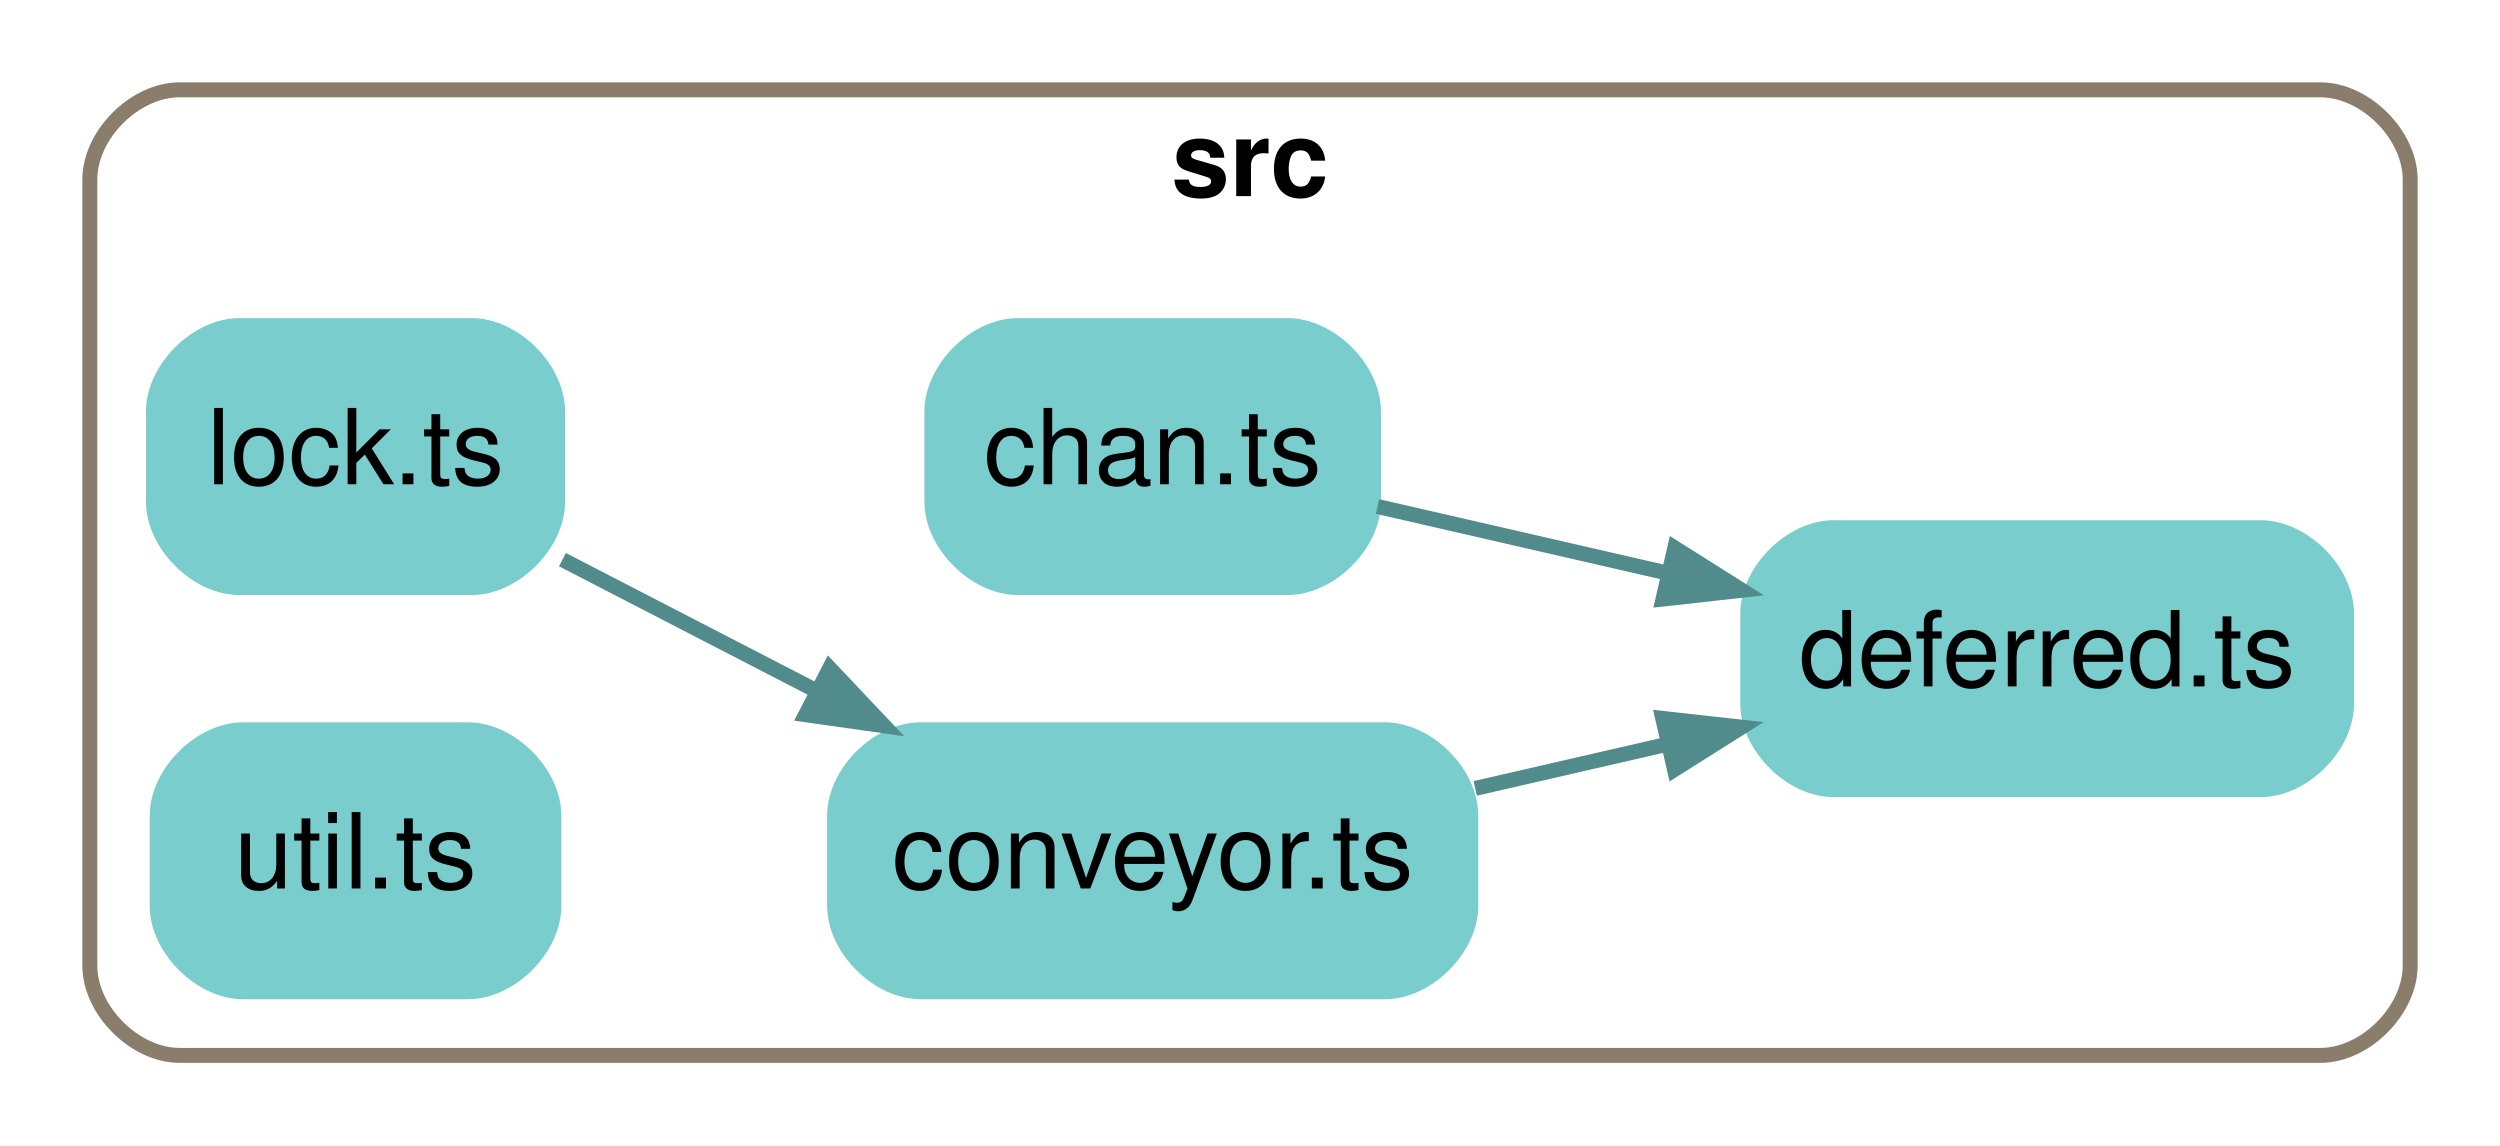
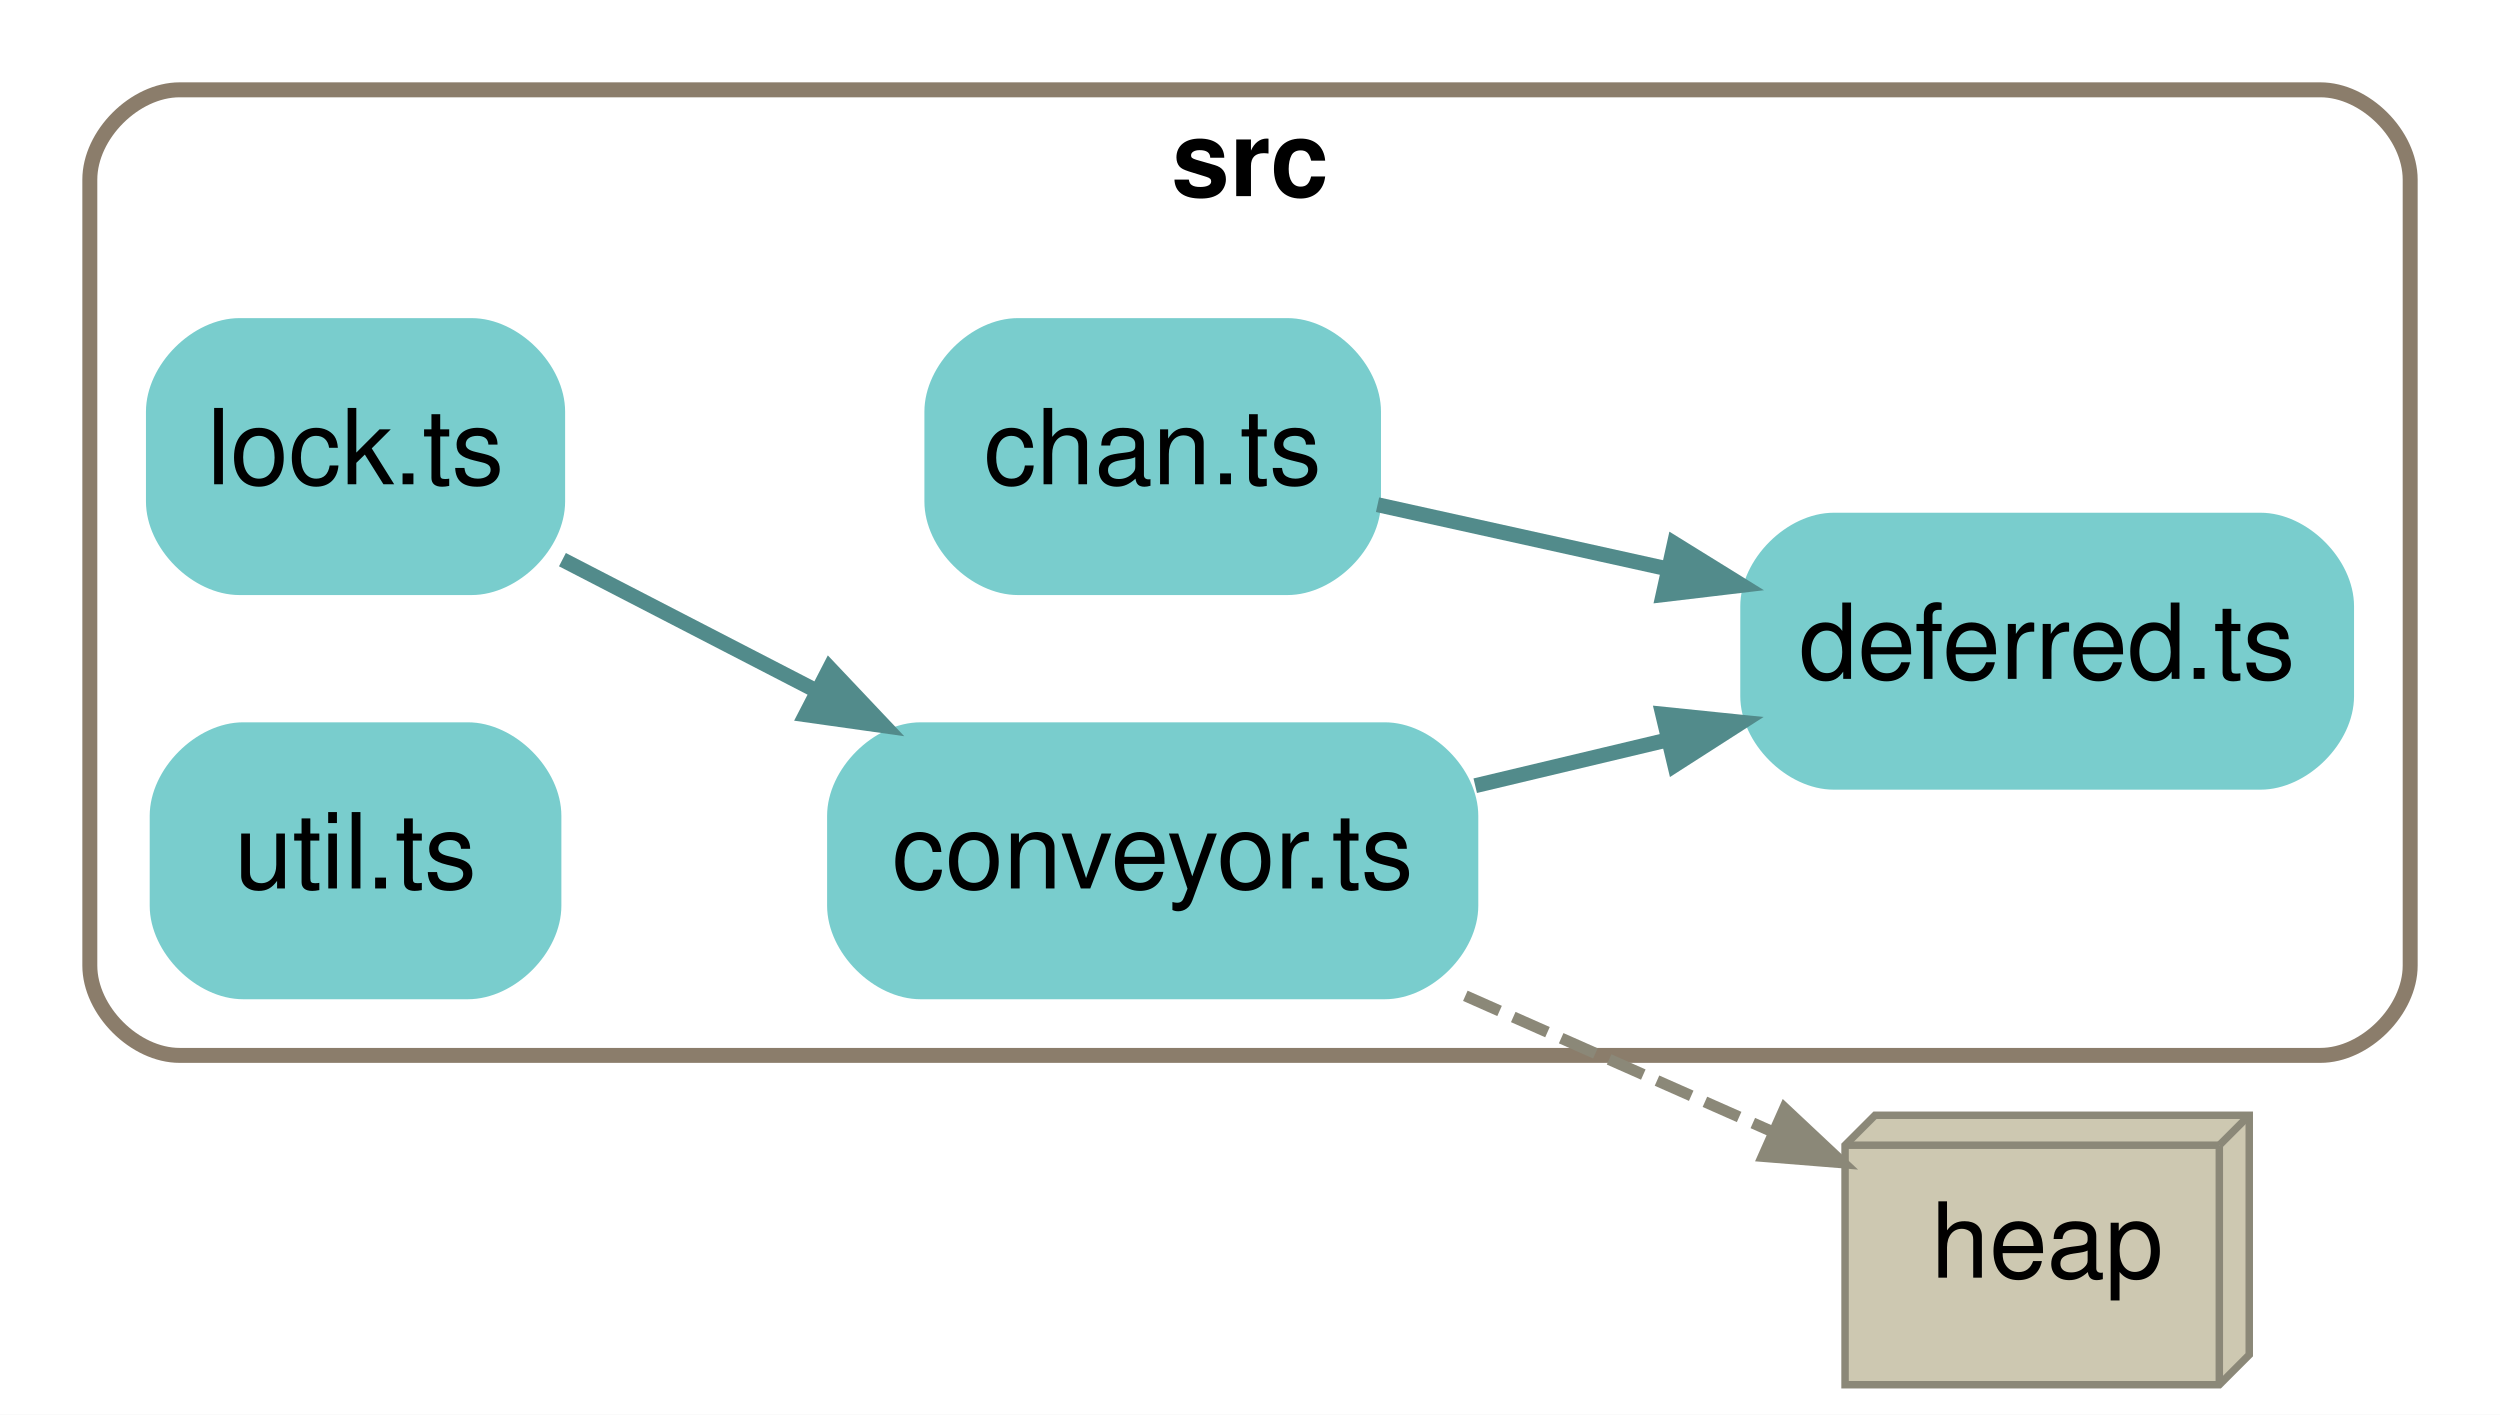
- <svg xmlns="http://www.w3.org/2000/svg" width="334pt" height="153pt" viewBox="0.00 0.00 334.00 153.00">
-   <g id="graph0" class="graph" transform="scale(1 1) rotate(0) translate(4 149)">
-     <polygon fill="white" stroke="transparent" points="-4,4 -4,-149 330,-149 330,4 -4,4" />
+ <svg xmlns="http://www.w3.org/2000/svg" width="334pt" height="189pt" viewBox="0.00 0.00 334.00 189.00">
+   <g id="graph0" class="graph" transform="scale(1 1) rotate(0) translate(4 185)">
+     <polygon fill="white" stroke="transparent" points="-4,4 -4,-185 330,-185 330,4 -4,4" />
    <g id="clust1" class="cluster">
-       <path fill="none" stroke="#8b7d6b" stroke-width="2" d="M20,-8C20,-8 306,-8 306,-8 312,-8 318,-14 318,-20 318,-20 318,-125 318,-125 318,-131 312,-137 306,-137 306,-137 20,-137 20,-137 14,-137 8,-131 8,-125 8,-125 8,-20 8,-20 8,-14 14,-8 20,-8" />
-       <text text-anchor="start" x="152.5" y="-122.8" font-family="Helvetica,sans-Serif" font-weight="bold" font-size="14.00">src</text>
+       <path fill="none" stroke="#8b7d6b" stroke-width="2" d="M20,-44C20,-44 306,-44 306,-44 312,-44 318,-50 318,-56 318,-56 318,-161 318,-161 318,-167 312,-173 306,-173 306,-173 20,-173 20,-173 14,-173 8,-167 8,-161 8,-161 8,-56 8,-56 8,-50 14,-44 20,-44" />
+       <text text-anchor="start" x="152.5" y="-158.8" font-family="Helvetica,sans-Serif" font-weight="bold" font-size="14.00">src</text>
    </g>
    <g id="node1" class="node">
-       <path fill="#79cdcd" stroke="#79cdcd" d="M168,-106C168,-106 132,-106 132,-106 126,-106 120,-100 120,-94 120,-94 120,-82 120,-82 120,-76 126,-70 132,-70 132,-70 168,-70 168,-70 174,-70 180,-76 180,-82 180,-82 180,-94 180,-94 180,-100 174,-106 168,-106" />
-       <text text-anchor="middle" x="150" y="-84.3" font-family="Helvetica,sans-Serif" font-size="14.00">chan.ts</text>
+       <path fill="#79cdcd" stroke="#79cdcd" d="M168,-142C168,-142 132,-142 132,-142 126,-142 120,-136 120,-130 120,-130 120,-118 120,-118 120,-112 126,-106 132,-106 132,-106 168,-106 168,-106 174,-106 180,-112 180,-118 180,-118 180,-130 180,-130 180,-136 174,-142 168,-142" />
+       <text text-anchor="middle" x="150" y="-120.3" font-family="Helvetica,sans-Serif" font-size="14.00">chan.ts</text>
    </g>
    <g id="node3" class="node">
-       <path fill="#79cdcd" stroke="#79cdcd" d="M298,-79C298,-79 241,-79 241,-79 235,-79 229,-73 229,-67 229,-67 229,-55 229,-55 229,-49 235,-43 241,-43 241,-43 298,-43 298,-43 304,-43 310,-49 310,-55 310,-55 310,-67 310,-67 310,-73 304,-79 298,-79" />
-       <text text-anchor="middle" x="269.5" y="-57.3" font-family="Helvetica,sans-Serif" font-size="14.00">deferred.ts</text>
+       <path fill="#79cdcd" stroke="#79cdcd" d="M298,-116C298,-116 241,-116 241,-116 235,-116 229,-110 229,-104 229,-104 229,-92 229,-92 229,-86 235,-80 241,-80 241,-80 298,-80 298,-80 304,-80 310,-86 310,-92 310,-92 310,-104 310,-104 310,-110 304,-116 298,-116" />
+       <text text-anchor="middle" x="269.5" y="-94.3" font-family="Helvetica,sans-Serif" font-size="14.00">deferred.ts</text>
    </g>
    <g id="edge1" class="edge">
-       <path fill="none" stroke="#528b8b" stroke-width="2" d="M180.04,-81.33C191.74,-78.64 205.57,-75.46 218.78,-72.43" />
-       <polygon fill="#528b8b" stroke="#528b8b" stroke-width="2" points="219.75,-75.79 228.71,-70.14 218.18,-68.97 219.75,-75.79" />
+       <path fill="none" stroke="#528b8b" stroke-width="2" d="M180.04,-117.57C191.74,-114.98 205.57,-111.92 218.78,-109" />
+       <polygon fill="#528b8b" stroke="#528b8b" stroke-width="2" points="219.7,-112.38 228.71,-106.8 218.19,-105.55 219.7,-112.38" />
    </g>
    <g id="node2" class="node">
-       <path fill="#79cdcd" stroke="#79cdcd" d="M181,-52C181,-52 119,-52 119,-52 113,-52 107,-46 107,-40 107,-40 107,-28 107,-28 107,-22 113,-16 119,-16 119,-16 181,-16 181,-16 187,-16 193,-22 193,-28 193,-28 193,-40 193,-40 193,-46 187,-52 181,-52" />
-       <text text-anchor="middle" x="150" y="-30.3" font-family="Helvetica,sans-Serif" font-size="14.00">conveyor.ts</text>
+       <path fill="#79cdcd" stroke="#79cdcd" d="M181,-88C181,-88 119,-88 119,-88 113,-88 107,-82 107,-76 107,-76 107,-64 107,-64 107,-58 113,-52 119,-52 119,-52 181,-52 181,-52 187,-52 193,-58 193,-64 193,-64 193,-76 193,-76 193,-82 187,-88 181,-88" />
+       <text text-anchor="middle" x="150" y="-66.3" font-family="Helvetica,sans-Serif" font-size="14.00">conveyor.ts</text>
    </g>
    <g id="edge2" class="edge">
-       <path fill="none" stroke="#528b8b" stroke-width="2" d="M193.09,-43.67C201.42,-45.59 210.24,-47.61 218.79,-49.58" />
-       <polygon fill="#528b8b" stroke="#528b8b" stroke-width="2" points="218.14,-53.02 228.67,-51.85 219.71,-46.2 218.14,-53.02" />
+       <path fill="none" stroke="#528b8b" stroke-width="2" d="M193.09,-80.03C201.42,-82.01 210.24,-84.12 218.79,-86.15" />
+       <polygon fill="#528b8b" stroke="#528b8b" stroke-width="2" points="218.13,-89.59 228.67,-88.51 219.75,-82.79 218.13,-89.59" />
+     </g>
+     <g id="node6" class="node">
+       <polygon fill="#cdc8b1" stroke="#8b8878" points="296.5,-36 246.5,-36 242.5,-32 242.5,0 292.5,0 296.5,-4 296.5,-36" />
+       <polyline fill="none" stroke="#8b8878" points="292.5,-32 242.5,-32 " />
+       <polyline fill="none" stroke="#8b8878" points="292.5,-32 292.5,0 " />
+       <polyline fill="none" stroke="#8b8878" points="292.5,-32 296.5,-36 " />
+       <text text-anchor="middle" x="269.5" y="-14.3" font-family="Helvetica,sans-Serif" font-size="14.00">heap</text>
+     </g>
+     <g id="edge4" class="edge">
+       <path fill="none" stroke="#8b8878" stroke-width="1.5" stroke-dasharray="5,2" d="M191.77,-51.96C205.08,-46.07 219.75,-39.57 232.67,-33.86" />
+       <polygon fill="#8b8878" stroke="#8b8878" stroke-width="1.5" points="234.43,-36.91 242.16,-29.66 231.59,-30.51 234.43,-36.91" />
    </g>
    <g id="node4" class="node">
-       <path fill="#79cdcd" stroke="#79cdcd" d="M59,-106C59,-106 28,-106 28,-106 22,-106 16,-100 16,-94 16,-94 16,-82 16,-82 16,-76 22,-70 28,-70 28,-70 59,-70 59,-70 65,-70 71,-76 71,-82 71,-82 71,-94 71,-94 71,-100 65,-106 59,-106" />
-       <text text-anchor="middle" x="43.5" y="-84.3" font-family="Helvetica,sans-Serif" font-size="14.00">lock.ts</text>
+       <path fill="#79cdcd" stroke="#79cdcd" d="M59,-142C59,-142 28,-142 28,-142 22,-142 16,-136 16,-130 16,-130 16,-118 16,-118 16,-112 22,-106 28,-106 28,-106 59,-106 59,-106 65,-106 71,-112 71,-118 71,-118 71,-130 71,-130 71,-136 65,-142 59,-142" />
+       <text text-anchor="middle" x="43.5" y="-120.3" font-family="Helvetica,sans-Serif" font-size="14.00">lock.ts</text>
    </g>
    <g id="edge3" class="edge">
-       <path fill="none" stroke="#528b8b" stroke-width="2" d="M71.14,-74.23C81.45,-68.91 93.52,-62.67 105.04,-56.72" />
-       <polygon fill="#528b8b" stroke="#528b8b" stroke-width="2" points="106.84,-59.73 114.12,-52.03 103.63,-53.51 106.84,-59.73" />
+       <path fill="none" stroke="#528b8b" stroke-width="2" d="M71.14,-110.23C81.45,-104.91 93.52,-98.67 105.04,-92.72" />
+       <polygon fill="#528b8b" stroke="#528b8b" stroke-width="2" points="106.84,-95.73 114.12,-88.03 103.63,-89.51 106.84,-95.73" />
    </g>
    <g id="node5" class="node">
-       <path fill="#79cdcd" stroke="#79cdcd" d="M58.5,-52C58.5,-52 28.5,-52 28.5,-52 22.5,-52 16.5,-46 16.5,-40 16.5,-40 16.5,-28 16.5,-28 16.5,-22 22.5,-16 28.5,-16 28.5,-16 58.5,-16 58.5,-16 64.5,-16 70.5,-22 70.5,-28 70.5,-28 70.5,-40 70.5,-40 70.5,-46 64.5,-52 58.5,-52" />
-       <text text-anchor="middle" x="43.5" y="-30.3" font-family="Helvetica,sans-Serif" font-size="14.00">util.ts</text>
+       <path fill="#79cdcd" stroke="#79cdcd" d="M58.5,-88C58.5,-88 28.5,-88 28.5,-88 22.5,-88 16.5,-82 16.5,-76 16.5,-76 16.5,-64 16.5,-64 16.5,-58 22.5,-52 28.5,-52 28.5,-52 58.5,-52 58.5,-52 64.5,-52 70.5,-58 70.5,-64 70.5,-64 70.5,-76 70.5,-76 70.5,-82 64.5,-88 58.5,-88" />
+       <text text-anchor="middle" x="43.5" y="-66.3" font-family="Helvetica,sans-Serif" font-size="14.00">util.ts</text>
    </g>
  </g>
</svg>
